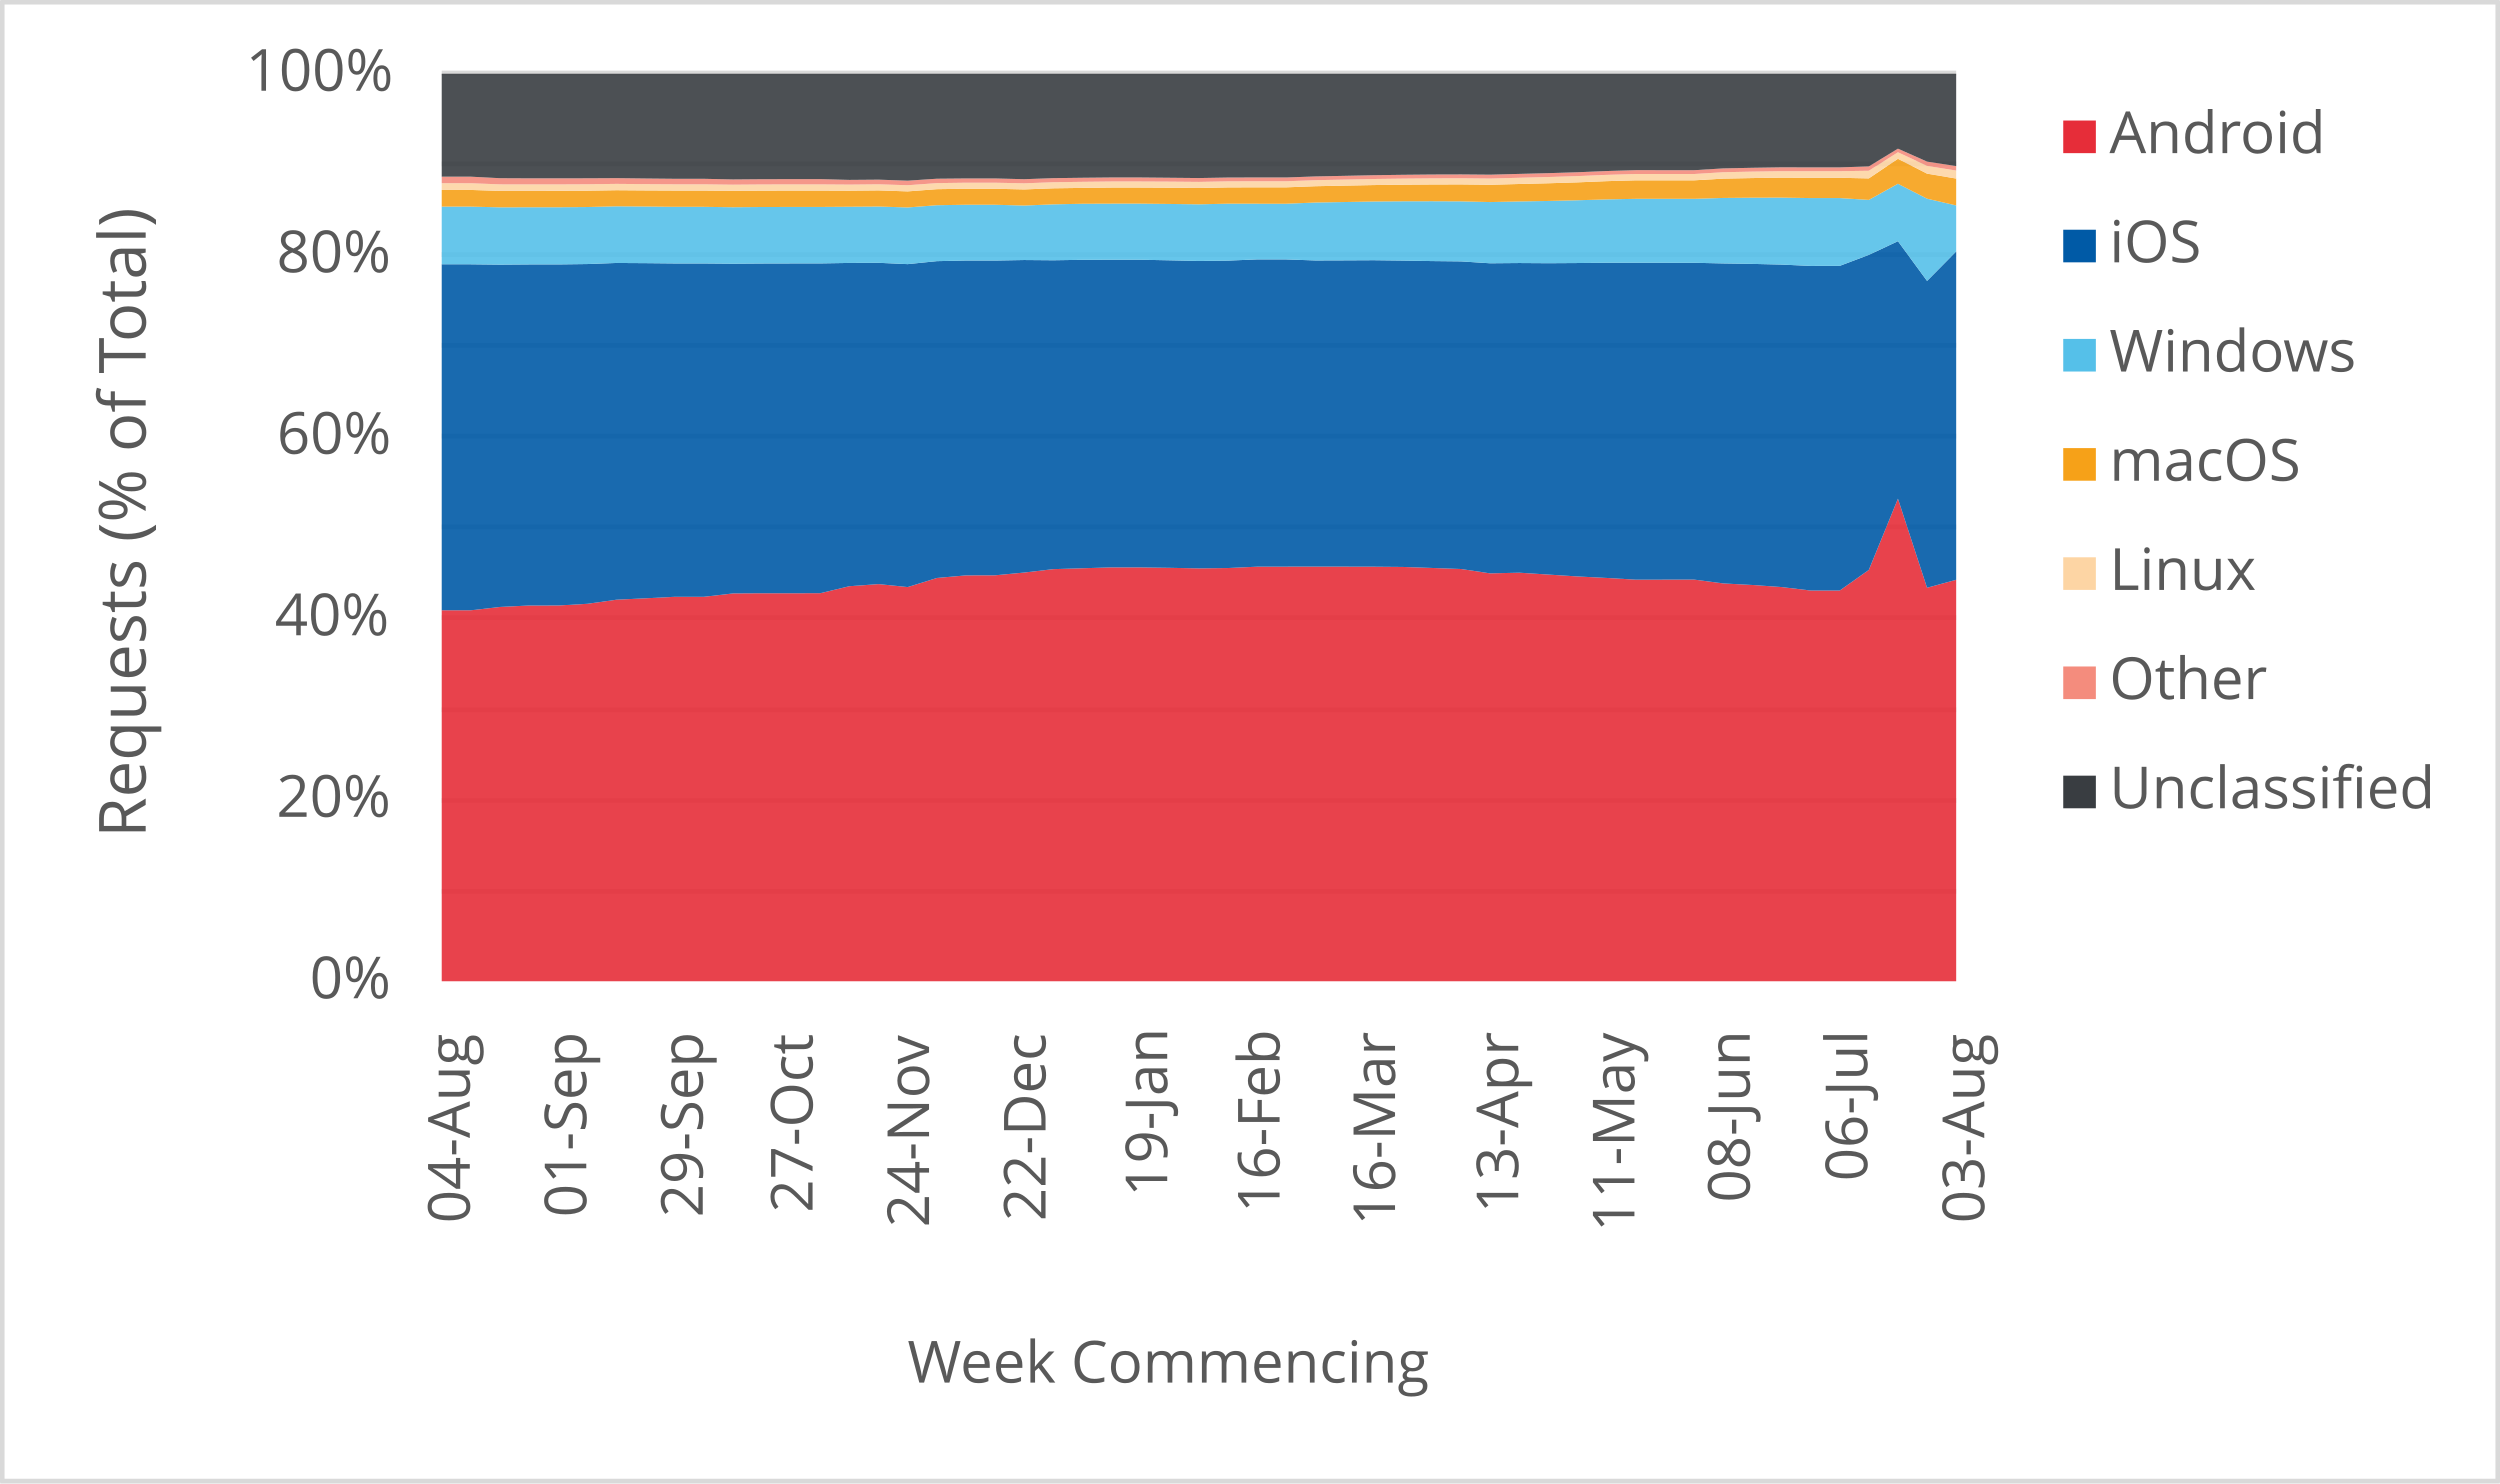
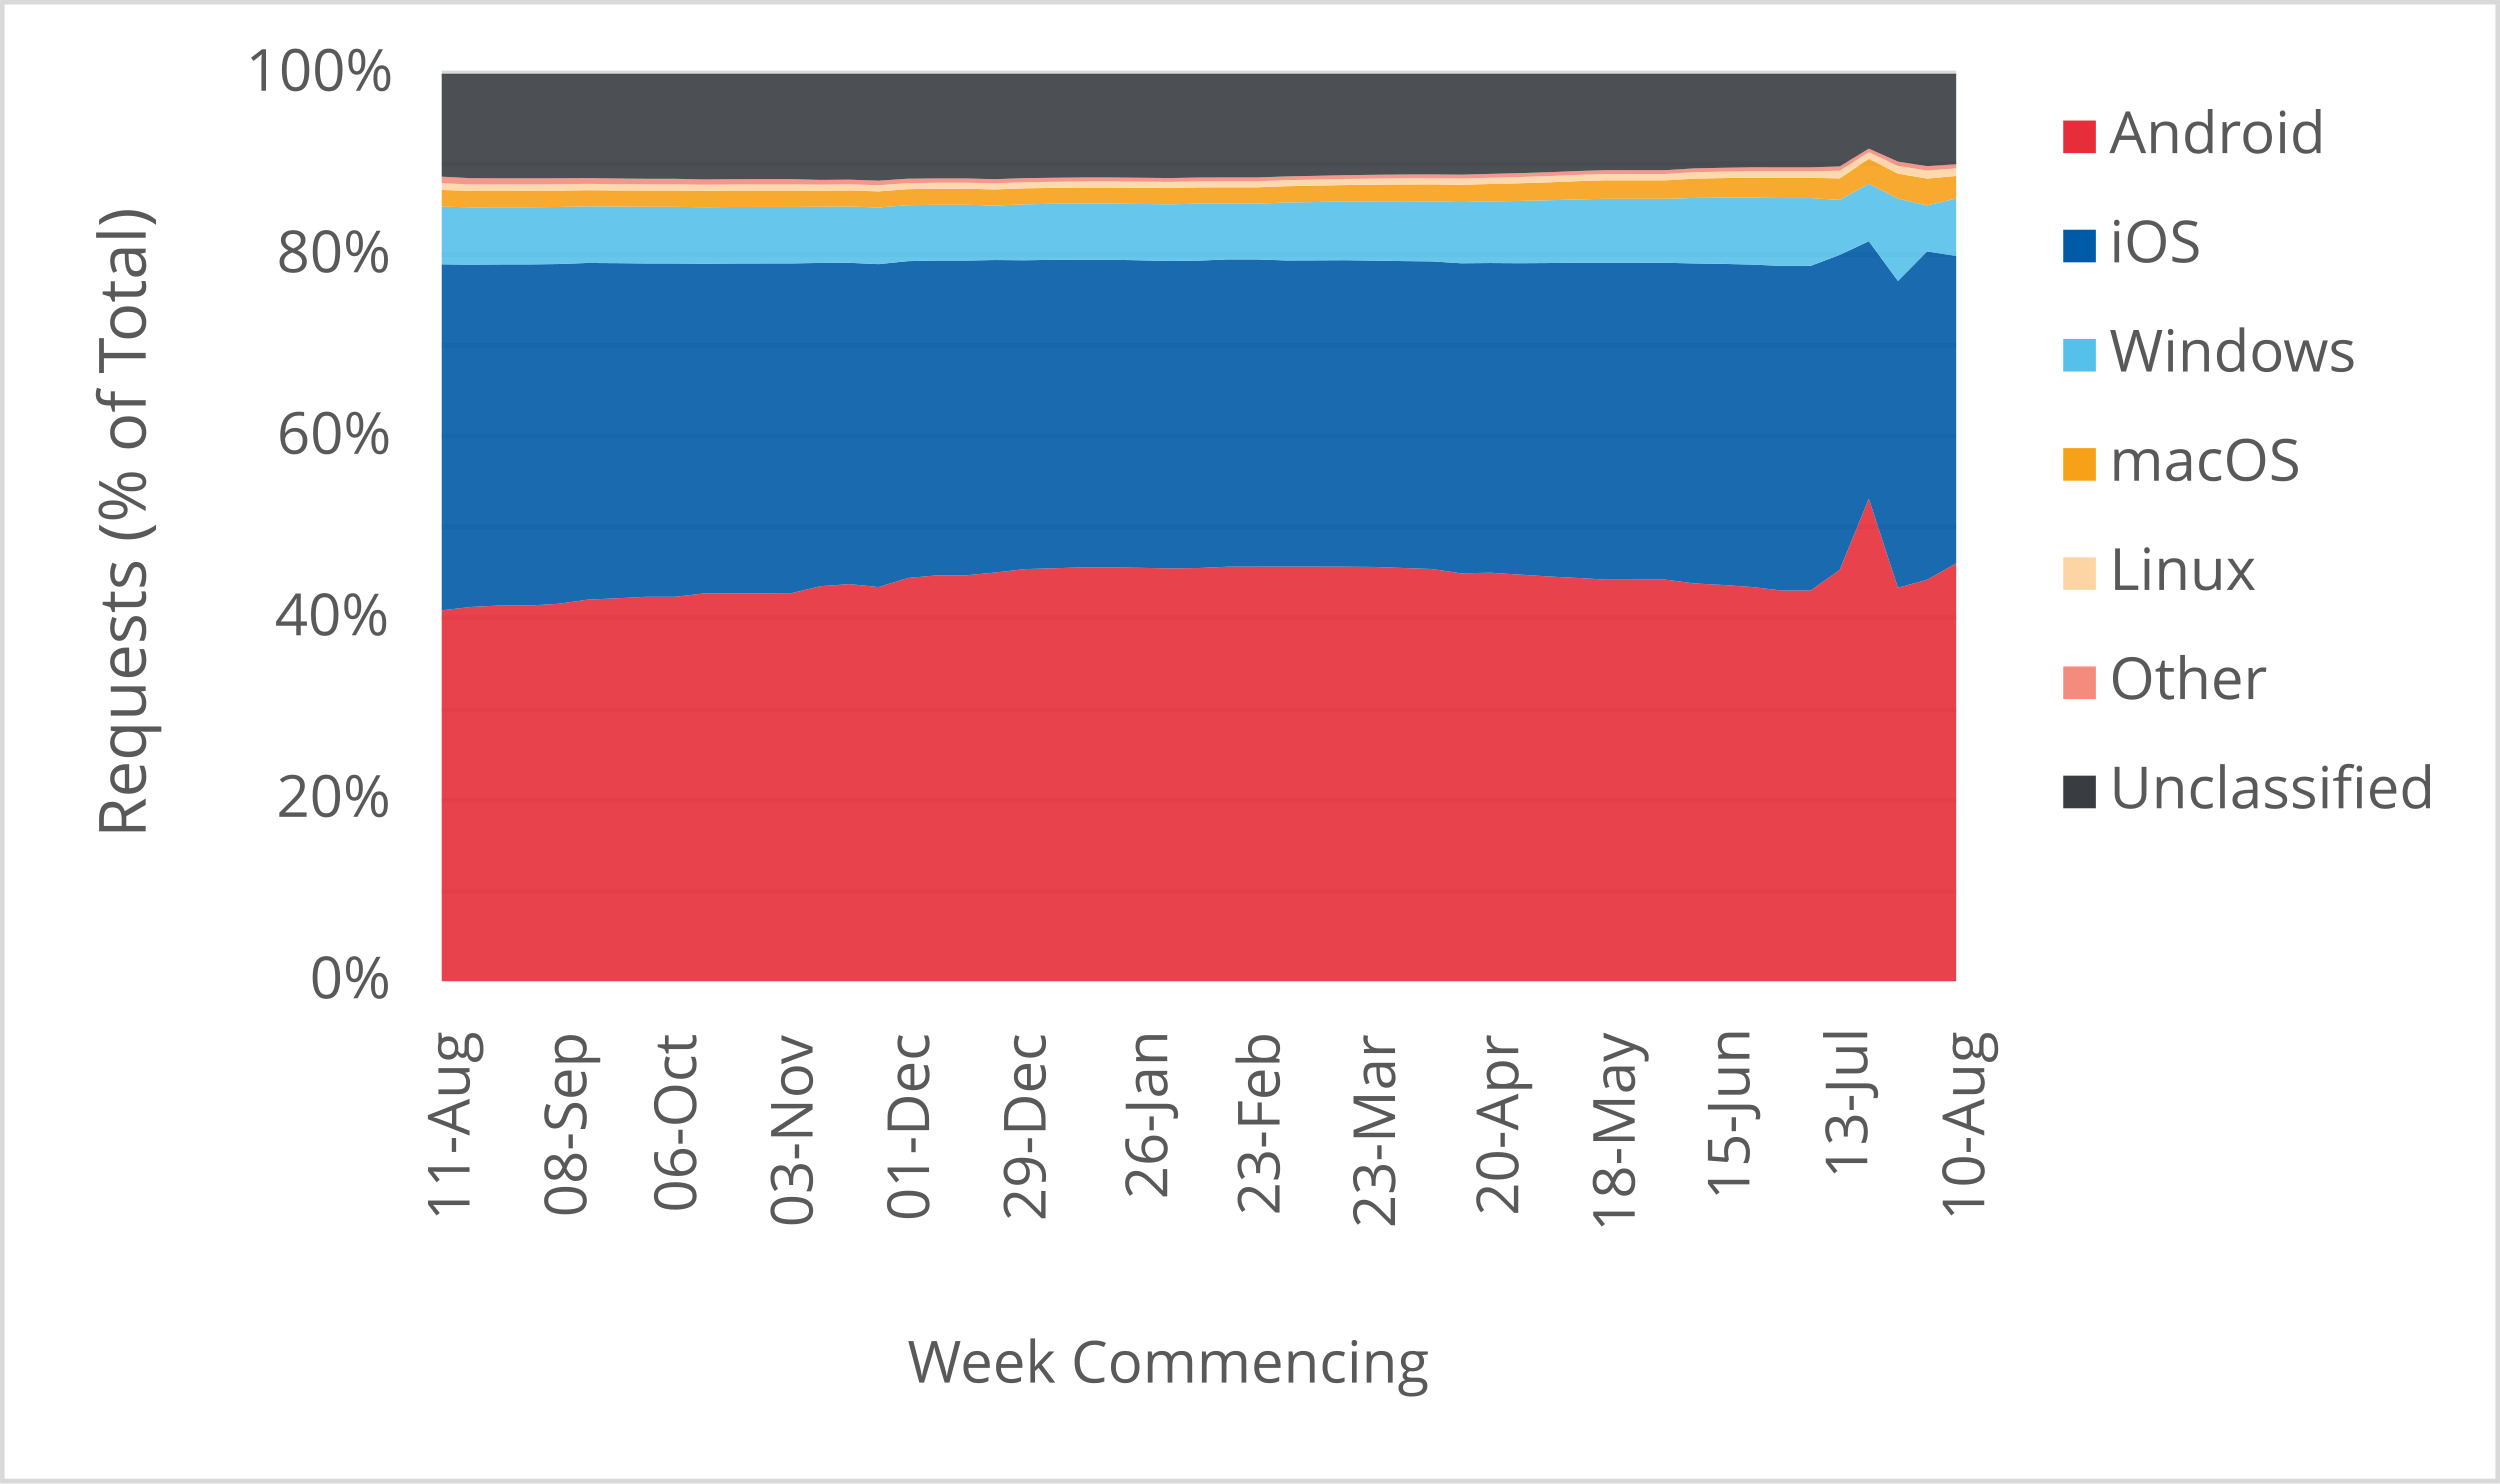
<svg xmlns="http://www.w3.org/2000/svg" width="1763" height="1046" xml:space="preserve" overflow="hidden">
  <defs>
    <clipPath id="clip0">
      <rect x="2917" y="346" width="1763" height="1046" />
    </clipPath>
  </defs>
  <g clip-path="url(#clip0)" transform="translate(-2917 -346)">
    <rect x="2918" y="347" width="1760" height="1043" fill="#FFFFFF" />
    <g>
      <path d="    M3228.5 974.532 4296.5 974.532    M3228.5 910.53 4296.5 910.53    M3228.5 846.528 4296.5 846.528    M3228.5 781.526 4296.5 781.526    M3228.5 717.524 4296.5 717.524    M3228.5 653.522 4296.5 653.522    M3228.5 589.52 4296.5 589.52    M3228.5 525.517 4296.5 525.517    M3228.5 461.515 4296.5 461.515    M3228.5 397.5 4296.5 397.5" stroke="#D9D9D9" stroke-width="3.438" stroke-linejoin="round" stroke-miterlimit="10" fill="none" />
    </g>
    <g>
      <path d="M 1038.5 4296.5 1038.5" stroke="#D9D9D9" stroke-width="3.438" stroke-linejoin="round" stroke-miterlimit="10" fill="none" fill-rule="evenodd" />
    </g>
    <g>
-       <text fill="#595959" font-family="Verdana,Open Sans,DejaVu Sans,sans-serif" font-weight="400" font-size="41" transform="matrix(6.12323e-17 -1 1 6.12323e-17 3248.289 1208.627)">04-Aug</text>
+       <text fill="#595959" font-family="Verdana,Open Sans,DejaVu Sans,sans-serif" font-weight="400" font-size="41" transform="matrix(6.12323e-17 -1 1 6.12323e-17 3248.119 1206.906)">11-Aug</text>
    </g>
    <g>
-       <text fill="#595959" font-family="Verdana,Open Sans,DejaVu Sans,sans-serif" font-weight="400" font-size="41" transform="matrix(6.12323e-17 -1 1 6.12323e-17 3330.443 1204.383)">01-Sep</text>
+       <text fill="#595959" font-family="Verdana,Open Sans,DejaVu Sans,sans-serif" font-weight="400" font-size="41" transform="matrix(6.12323e-17 -1 1 6.12323e-17 3330.443 1204.383)">08-Sep</text>
    </g>
    <g>
-       <text fill="#595959" font-family="Verdana,Open Sans,DejaVu Sans,sans-serif" font-weight="400" font-size="41" transform="matrix(6.12323e-17 -1 1 6.12323e-17 3412.577 1204.423)">29-Sep</text>
+       <text fill="#595959" font-family="Verdana,Open Sans,DejaVu Sans,sans-serif" font-weight="400" font-size="41" transform="matrix(6.12323e-17 -1 1 6.12323e-17 3407.872 1201.1)">06-Oct</text>
    </g>
    <g>
-       <text fill="#595959" font-family="Verdana,Open Sans,DejaVu Sans,sans-serif" font-weight="400" font-size="41" transform="matrix(6.12323e-17 -1 1 6.12323e-17 3490.026 1201.14)">27-Oct</text>
+       <text fill="#595959" font-family="Verdana,Open Sans,DejaVu Sans,sans-serif" font-weight="400" font-size="41" transform="matrix(6.12323e-17 -1 1 6.12323e-17 3490.026 1211.43)">03-Nov</text>
    </g>
    <g>
-       <text fill="#595959" font-family="Verdana,Open Sans,DejaVu Sans,sans-serif" font-weight="400" font-size="41" transform="matrix(6.12323e-17 -1 1 6.12323e-17 3572.16 1211.47)">24-Nov</text>
+       <text fill="#595959" font-family="Verdana,Open Sans,DejaVu Sans,sans-serif" font-weight="400" font-size="41" transform="matrix(6.12323e-17 -1 1 6.12323e-17 3572.18 1207.086)">01-Dec</text>
    </g>
    <g>
-       <text fill="#595959" font-family="Verdana,Open Sans,DejaVu Sans,sans-serif" font-weight="400" font-size="41" transform="matrix(6.12323e-17 -1 1 6.12323e-17 3654.314 1207.126)">22-Dec</text>
+       <text fill="#595959" font-family="Verdana,Open Sans,DejaVu Sans,sans-serif" font-weight="400" font-size="41" transform="matrix(6.12323e-17 -1 1 6.12323e-17 3654.314 1207.126)">29-Dec</text>
    </g>
    <g>
-       <text fill="#595959" font-family="Verdana,Open Sans,DejaVu Sans,sans-serif" font-weight="400" font-size="41" transform="matrix(6.12323e-17 -1 1 6.12323e-17 3740.121 1189.929)">19-Jan</text>
+       <text fill="#595959" font-family="Verdana,Open Sans,DejaVu Sans,sans-serif" font-weight="400" font-size="41" transform="matrix(6.12323e-17 -1 1 6.12323e-17 3740.121 1191.691)">26-Jan</text>
    </g>
    <g>
-       <text fill="#595959" font-family="Verdana,Open Sans,DejaVu Sans,sans-serif" font-weight="400" font-size="41" transform="matrix(6.12323e-17 -1 1 6.12323e-17 3819.352 1201.32)">16-Feb</text>
+       <text fill="#595959" font-family="Verdana,Open Sans,DejaVu Sans,sans-serif" font-weight="400" font-size="41" transform="matrix(6.12323e-17 -1 1 6.12323e-17 3819.352 1203.082)">23-Feb</text>
    </g>
    <g>
-       <text fill="#595959" font-family="Verdana,Open Sans,DejaVu Sans,sans-serif" font-weight="400" font-size="41" transform="matrix(6.12323e-17 -1 1 6.12323e-17 3900.775 1210.289)">16-Mar</text>
+       <text fill="#595959" font-family="Verdana,Open Sans,DejaVu Sans,sans-serif" font-weight="400" font-size="41" transform="matrix(6.12323e-17 -1 1 6.12323e-17 3900.775 1212.051)">23-Mar</text>
    </g>
    <g>
-       <text fill="#595959" font-family="Verdana,Open Sans,DejaVu Sans,sans-serif" font-weight="400" font-size="41" transform="matrix(6.12323e-17 -1 1 6.12323e-17 3987.654 1201.541)">13-Apr</text>
+       <text fill="#595959" font-family="Verdana,Open Sans,DejaVu Sans,sans-serif" font-weight="400" font-size="41" transform="matrix(6.12323e-17 -1 1 6.12323e-17 3987.674 1203.302)">20-Apr</text>
    </g>
    <g>
-       <text fill="#595959" font-family="Verdana,Open Sans,DejaVu Sans,sans-serif" font-weight="400" font-size="41" transform="matrix(6.12323e-17 -1 1 6.12323e-17 4069.598 1214.753)">11-May</text>
+       <text fill="#595959" font-family="Verdana,Open Sans,DejaVu Sans,sans-serif" font-weight="400" font-size="41" transform="matrix(6.12323e-17 -1 1 6.12323e-17 4069.808 1214.753)">18-May</text>
    </g>
    <g>
-       <text fill="#595959" font-family="Verdana,Open Sans,DejaVu Sans,sans-serif" font-weight="400" font-size="41" transform="matrix(6.12323e-17 -1 1 6.12323e-17 4150.911 1194.013)">08-Jun</text>
+       <text fill="#595959" font-family="Verdana,Open Sans,DejaVu Sans,sans-serif" font-weight="400" font-size="41" transform="matrix(6.12323e-17 -1 1 6.12323e-17 4150.68 1192.291)">15-Jun</text>
    </g>
    <g>
-       <text fill="#595959" font-family="Verdana,Open Sans,DejaVu Sans,sans-serif" font-weight="400" font-size="41" transform="matrix(6.12323e-17 -1 1 6.12323e-17 4233.775 1178.999)">06-Jul</text>
+       <text fill="#595959" font-family="Verdana,Open Sans,DejaVu Sans,sans-serif" font-weight="400" font-size="41" transform="matrix(6.12323e-17 -1 1 6.12323e-17 4233.775 1177.277)">13-Jul</text>
    </g>
    <g>
-       <text fill="#595959" font-family="Verdana,Open Sans,DejaVu Sans,sans-serif" font-weight="400" font-size="41" transform="matrix(6.12323e-17 -1 1 6.12323e-17 4316.289 1208.627)">03-Aug</text>
+       <text fill="#595959" font-family="Verdana,Open Sans,DejaVu Sans,sans-serif" font-weight="400" font-size="41" transform="matrix(6.12323e-17 -1 1 6.12323e-17 4316.289 1206.906)">10-Aug</text>
    </g>
    <g>
      <text fill="#595959" font-family="Verdana,Open Sans,DejaVu Sans,sans-serif" font-weight="400" font-size="41" transform="matrix(1 0 0 1 3135.448 1050)">0%</text>
    </g>
    <g>
      <text fill="#595959" font-family="Verdana,Open Sans,DejaVu Sans,sans-serif" font-weight="400" font-size="41" transform="matrix(1 0 0 1 3111.965 922)">20%</text>
    </g>
    <g>
      <text fill="#595959" font-family="Verdana,Open Sans,DejaVu Sans,sans-serif" font-weight="400" font-size="41" transform="matrix(1 0 0 1 3110.824 794)">40%</text>
    </g>
    <g>
      <text fill="#595959" font-family="Verdana,Open Sans,DejaVu Sans,sans-serif" font-weight="400" font-size="41" transform="matrix(1 0 0 1 3112.306 666)">60%</text>
    </g>
    <g>
      <text fill="#595959" font-family="Verdana,Open Sans,DejaVu Sans,sans-serif" font-weight="400" font-size="41" transform="matrix(1 0 0 1 3112.045 538)">80%</text>
    </g>
    <g>
      <text fill="#595959" font-family="Verdana,Open Sans,DejaVu Sans,sans-serif" font-weight="400" font-size="41" transform="matrix(1 0 0 1 3090.284 410)">100%</text>
    </g>
    <g>
      <text fill="#595959" font-family="Verdana,Open Sans,DejaVu Sans,sans-serif" font-weight="400" font-size="41" transform="matrix(1 0 0 1 3556.971 1321)">Week Commencing</text>
    </g>
    <g>
      <text fill="#595959" font-family="Verdana,Open Sans,DejaVu Sans,sans-serif" font-weight="400" font-size="46" transform="matrix(6.12323e-17 -1 1 6.12323e-17 3019.73 936.7666)">Requests (% of Total)</text>
    </g>
    <rect x="2918.5" y="347.5" width="1760" height="1043" stroke="#D9D9D9" stroke-width="3.438" stroke-linejoin="round" stroke-miterlimit="10" fill="none" />
    <g>
-       <path d="M3228.5 1038 3249.038 1038 3269.577 1038 3290.115 1038 3310.654 1038 3331.192 1038 3351.731 1038 3372.269 1038 3392.808 1038 3413.346 1038 3433.885 1038 3454.423 1038 3474.962 1038 3495.5 1038 3516.038 1038 3536.577 1038 3557.115 1038 3577.654 1038 3598.192 1038 3618.731 1038 3639.269 1038 3659.808 1038 3680.346 1038 3700.885 1038 3721.423 1038 3741.962 1038 3762.5 1038 3783.038 1038 3803.577 1038 3824.115 1038 3844.654 1038 3865.192 1038 3885.731 1038 3906.269 1038 3926.808 1038 3947.346 1038 3967.885 1038 3988.423 1038 4008.962 1038 4029.5 1038 4050.038 1038 4070.577 1038 4091.115 1038 4111.654 1038 4132.192 1038 4152.731 1038 4173.269 1038 4193.808 1038 4214.346 1038 4234.885 1038 4255.423 1038 4275.962 1038 4296.5 1038 4296.5 754.857 4275.962 760.483 4255.423 697.674 4234.885 747.917 4214.346 762.452 4193.808 762.441 4173.269 759.984 4152.731 758.534 4132.192 757.426 4111.654 754.731 4091.115 754.753 4070.577 754.791 4050.038 753.574 4029.5 752.509 4008.962 751.191 3988.423 749.859 3967.885 750.344 3947.346 747.265 3926.808 746.519 3906.269 745.806 3885.731 745.625 3865.192 745.584 3844.654 745.552 3824.115 745.592 3803.577 745.626 3783.038 746.573 3762.5 746.824 3741.962 746.426 3721.423 746.141 3700.885 746.109 3680.346 746.736 3659.808 747.356 3639.269 749.755 3618.731 751.708 3598.192 751.762 3577.654 753.588 3557.115 760.005 3536.577 757.911 3516.038 759.381 3495.5 764.316 3474.962 764.377 3454.423 764.355 3433.885 764.49 3413.346 766.861 3392.808 766.857 3372.269 767.919 3351.731 768.908 3331.192 771.798 3310.654 772.996 3290.115 773.005 3269.577 774.018 3249.038 776.368 3228.5 776.345 3228.5 1038Z" fill="#e62d39" opacity="0.9" />
+       <path d="M3228.5 1038 3249.038 1038 3269.577 1038 3290.115 1038 3310.654 1038 3331.192 1038 3351.731 1038 3372.269 1038 3392.808 1038 3413.346 1038 3433.885 1038 3454.423 1038 3474.962 1038 3495.5 1038 3516.038 1038 3536.577 1038 3557.115 1038 3577.654 1038 3598.192 1038 3618.731 1038 3639.269 1038 3659.808 1038 3680.346 1038 3700.885 1038 3721.423 1038 3741.962 1038 3762.5 1038 3783.038 1038 3803.577 1038 3824.115 1038 3844.654 1038 3865.192 1038 3885.731 1038 3906.269 1038 3926.808 1038 3947.346 1038 3967.885 1038 3988.423 1038 4008.962 1038 4029.5 1038 4050.038 1038 4070.577 1038 4091.115 1038 4111.654 1038 4132.192 1038 4152.731 1038 4173.269 1038 4193.808 1038 4214.346 1038 4234.885 1038 4255.423 1038 4275.962 1038 4296.5 1038 4296.5 743.273 4275.962 754.857 4255.423 760.483 4234.885 697.674 4214.346 747.917 4193.808 762.452 4173.269 762.441 4152.731 759.984 4132.192 758.534 4111.654 757.426 4091.115 754.731 4070.577 754.753 4050.038 754.791 4029.5 753.574 4008.962 752.509 3988.423 751.191 3967.885 749.859 3947.346 750.344 3926.808 747.265 3906.269 746.519 3885.731 745.806 3865.192 745.625 3844.654 745.584 3824.115 745.552 3803.577 745.592 3783.038 745.626 3762.5 746.573 3741.962 746.824 3721.423 746.426 3700.885 746.141 3680.346 746.109 3659.808 746.736 3639.269 747.356 3618.731 749.755 3598.192 751.708 3577.654 751.762 3557.115 753.588 3536.577 760.005 3516.038 757.911 3495.5 759.381 3474.962 764.316 3454.423 764.377 3433.885 764.355 3413.346 764.49 3392.808 766.861 3372.269 766.857 3351.731 767.919 3331.192 768.908 3310.654 771.798 3290.115 772.996 3269.577 773.005 3249.038 774.018 3228.5 776.368 3228.5 1038Z" fill="#e62d39" opacity="0.9" />
    </g>
    <g>
-       <path d="M3228.5 776.345 3249.038 776.368 3269.577 774.018 3290.115 773.005 3310.654 772.996 3331.192 771.798 3351.731 768.908 3372.269 767.919 3392.808 766.857 3413.346 766.861 3433.885 764.49 3454.423 764.355 3474.962 764.377 3495.5 764.316 3516.038 759.381 3536.577 757.911 3557.115 760.005 3577.654 753.588 3598.192 751.762 3618.731 751.708 3639.269 749.755 3659.808 747.356 3680.346 746.736 3700.885 746.109 3721.423 746.141 3741.962 746.426 3762.5 746.824 3783.038 746.573 3803.577 745.626 3824.115 745.592 3844.654 745.552 3865.192 745.584 3885.731 745.625 3906.269 745.806 3926.808 746.519 3947.346 747.265 3967.885 750.344 3988.423 749.859 4008.962 751.191 4029.5 752.509 4050.038 753.574 4070.577 754.791 4091.115 754.753 4111.654 754.731 4132.192 757.426 4152.731 758.534 4173.269 759.984 4193.808 762.441 4214.346 762.452 4234.885 747.917 4255.423 697.674 4275.962 760.483 4296.5 754.857 4296.5 523.33 4275.962 544.106 4255.423 516.087 4234.885 525.749 4214.346 533.503 4193.808 533.513 4173.269 532.577 4152.731 532.096 4132.192 531.765 4111.654 531.309 4091.115 531.303 4070.577 531.301 4050.038 531.29 4029.5 531.487 4008.962 531.621 3988.423 531.482 3967.885 531.669 3947.346 530.335 3926.808 530.108 3906.269 529.768 3885.731 529.502 3865.192 529.607 3844.654 529.676 3824.115 528.944 3803.577 528.926 3783.038 529.782 3762.5 530.032 3741.962 529.574 3721.423 529.164 3700.885 529.169 3680.346 529.219 3659.808 529.545 3639.269 529.367 3618.731 529.745 3598.192 529.727 3577.654 530.163 3557.115 532.265 3536.577 531.327 3516.038 531.417 3495.5 531.757 3474.962 531.771 3454.423 531.822 3433.885 531.985 3413.346 531.794 3392.808 531.786 3372.269 531.573 3351.731 531.439 3331.192 532.203 3310.654 532.471 3290.115 532.475 3269.577 532.642 3249.038 532.382 3228.5 532.376 3228.5 776.345Z" fill="#005aa6" opacity="0.9" />
+       <path d="M3228.5 776.368 3249.038 774.018 3269.577 773.005 3290.115 772.996 3310.654 771.798 3331.192 768.908 3351.731 767.919 3372.269 766.857 3392.808 766.861 3413.346 764.49 3433.885 764.355 3454.423 764.377 3474.962 764.316 3495.5 759.381 3516.038 757.911 3536.577 760.005 3557.115 753.588 3577.654 751.762 3598.192 751.708 3618.731 749.755 3639.269 747.356 3659.808 746.736 3680.346 746.109 3700.885 746.141 3721.423 746.426 3741.962 746.824 3762.5 746.573 3783.038 745.626 3803.577 745.592 3824.115 745.552 3844.654 745.584 3865.192 745.625 3885.731 745.806 3906.269 746.519 3926.808 747.265 3947.346 750.344 3967.885 749.859 3988.423 751.191 4008.962 752.509 4029.5 753.574 4050.038 754.791 4070.577 754.753 4091.115 754.731 4111.654 757.426 4132.192 758.534 4152.731 759.984 4173.269 762.441 4193.808 762.452 4214.346 747.917 4234.885 697.674 4255.423 760.483 4275.962 754.857 4296.5 743.273 4296.5 526.512 4275.962 523.33 4255.423 544.106 4234.885 516.087 4214.346 525.749 4193.808 533.503 4173.269 533.513 4152.731 532.577 4132.192 532.096 4111.654 531.765 4091.115 531.309 4070.577 531.303 4050.038 531.301 4029.5 531.29 4008.962 531.487 3988.423 531.621 3967.885 531.482 3947.346 531.669 3926.808 530.335 3906.269 530.108 3885.731 529.768 3865.192 529.502 3844.654 529.607 3824.115 529.676 3803.577 528.944 3783.038 528.926 3762.5 529.782 3741.962 530.032 3721.423 529.574 3700.885 529.164 3680.346 529.169 3659.808 529.219 3639.269 529.545 3618.731 529.367 3598.192 529.745 3577.654 529.727 3557.115 530.163 3536.577 532.265 3516.038 531.327 3495.5 531.417 3474.962 531.757 3454.423 531.771 3433.885 531.822 3413.346 531.985 3392.808 531.794 3372.269 531.786 3351.731 531.573 3331.192 531.439 3310.654 532.203 3290.115 532.471 3269.577 532.475 3249.038 532.642 3228.5 532.382 3228.5 776.368Z" fill="#005aa6" opacity="0.9" />
    </g>
    <g>
-       <path d="M3228.5 532.376 3249.038 532.382 3269.577 532.642 3290.115 532.475 3310.654 532.471 3331.192 532.203 3351.731 531.439 3372.269 531.573 3392.808 531.786 3413.346 531.794 3433.885 531.985 3454.423 531.822 3474.962 531.771 3495.5 531.757 3516.038 531.417 3536.577 531.327 3557.115 532.265 3577.654 530.163 3598.192 529.727 3618.731 529.745 3639.269 529.367 3659.808 529.545 3680.346 529.219 3700.885 529.169 3721.423 529.164 3741.962 529.574 3762.5 530.032 3783.038 529.782 3803.577 528.926 3824.115 528.944 3844.654 529.676 3865.192 529.607 3885.731 529.502 3906.269 529.768 3926.808 530.108 3947.346 530.335 3967.885 531.669 3988.423 531.482 4008.962 531.621 4029.5 531.487 4050.038 531.29 4070.577 531.301 4091.115 531.303 4111.654 531.309 4132.192 531.765 4152.731 532.096 4173.269 532.577 4193.808 533.513 4214.346 533.503 4234.885 525.749 4255.423 516.087 4275.962 544.106 4296.5 523.33 4296.5 490.87 4275.962 486.103 4255.423 475.598 4234.885 486.97 4214.346 485.673 4193.808 485.68 4173.269 485.349 4152.731 485.399 4132.192 485.592 4111.654 486.214 4091.115 486.209 4070.577 486.209 4050.038 486.612 4029.5 487.218 4008.962 487.711 3988.423 488.057 3967.885 488.493 3947.346 488.002 3926.808 487.904 3906.269 487.952 3885.731 488.099 3865.192 488.471 3844.654 488.817 3824.115 489.662 3803.577 489.65 3783.038 489.623 3762.5 490.087 3741.962 489.826 3721.423 489.603 3700.885 489.603 3680.346 489.684 3659.808 490.107 3639.269 490.949 3618.731 490.394 3598.192 490.385 3577.654 490.719 3557.115 492.305 3536.577 491.641 3516.038 491.785 3495.5 491.93 3474.962 491.939 3454.423 491.977 3433.885 492.151 3413.346 491.856 3392.808 491.851 3372.269 491.632 3351.731 491.498 3331.192 491.99 3310.654 492.166 3290.115 492.169 3269.577 492.217 3249.038 491.712 3228.5 491.708 3228.5 532.376Z" fill="#55c0e9" opacity="0.9" />
+       <path d="M3228.5 532.382 3249.038 532.642 3269.577 532.475 3290.115 532.471 3310.654 532.203 3331.192 531.439 3351.731 531.573 3372.269 531.786 3392.808 531.794 3413.346 531.985 3433.885 531.822 3454.423 531.771 3474.962 531.757 3495.5 531.417 3516.038 531.327 3536.577 532.265 3557.115 530.163 3577.654 529.727 3598.192 529.745 3618.731 529.367 3639.269 529.545 3659.808 529.219 3680.346 529.169 3700.885 529.164 3721.423 529.574 3741.962 530.032 3762.5 529.782 3783.038 528.926 3803.577 528.944 3824.115 529.676 3844.654 529.607 3865.192 529.502 3885.731 529.768 3906.269 530.108 3926.808 530.335 3947.346 531.669 3967.885 531.482 3988.423 531.621 4008.962 531.487 4029.5 531.29 4050.038 531.301 4070.577 531.303 4091.115 531.309 4111.654 531.765 4132.192 532.096 4152.731 532.577 4173.269 533.513 4193.808 533.503 4214.346 525.749 4234.885 516.087 4255.423 544.106 4275.962 523.33 4296.5 526.512 4296.5 485.989 4275.962 490.87 4255.423 486.103 4234.885 475.598 4214.346 486.97 4193.808 485.673 4173.269 485.68 4152.731 485.349 4132.192 485.399 4111.654 485.592 4091.115 486.214 4070.577 486.209 4050.038 486.209 4029.5 486.612 4008.962 487.218 3988.423 487.711 3967.885 488.057 3947.346 488.493 3926.808 488.002 3906.269 487.904 3885.731 487.952 3865.192 488.099 3844.654 488.471 3824.115 488.817 3803.577 489.662 3783.038 489.65 3762.5 489.623 3741.962 490.087 3721.423 489.826 3700.885 489.603 3680.346 489.603 3659.808 489.684 3639.269 490.107 3618.731 490.949 3598.192 490.394 3577.654 490.385 3557.115 490.719 3536.577 492.305 3516.038 491.641 3495.5 491.785 3474.962 491.93 3454.423 491.939 3433.885 491.977 3413.346 492.151 3392.808 491.856 3372.269 491.851 3351.731 491.632 3331.192 491.498 3310.654 491.99 3290.115 492.166 3269.577 492.169 3249.038 492.217 3228.5 491.712 3228.5 532.382Z" fill="#55c0e9" opacity="0.9" />
    </g>
    <g>
-       <path d="M3228.5 491.708 3249.038 491.712 3269.577 492.217 3290.115 492.169 3310.654 492.166 3331.192 491.99 3351.731 491.498 3372.269 491.632 3392.808 491.851 3413.346 491.856 3433.885 492.151 3454.423 491.977 3474.962 491.939 3495.5 491.93 3516.038 491.785 3536.577 491.641 3557.115 492.305 3577.654 490.719 3598.192 490.385 3618.731 490.394 3639.269 490.949 3659.808 490.107 3680.346 489.684 3700.885 489.603 3721.423 489.603 3741.962 489.826 3762.5 490.087 3783.038 489.623 3803.577 489.65 3824.115 489.662 3844.654 488.817 3865.192 488.471 3885.731 488.099 3906.269 487.952 3926.808 487.904 3947.346 488.002 3967.885 488.493 3988.423 488.057 4008.962 487.711 4029.5 487.218 4050.038 486.612 4070.577 486.209 4091.115 486.209 4111.654 486.214 4132.192 485.592 4152.731 485.399 4173.269 485.349 4193.808 485.68 4214.346 485.673 4234.885 486.97 4255.423 475.598 4275.962 486.103 4296.5 490.87 4296.5 471.912 4275.962 468.458 4255.423 457.984 4234.885 471.807 4214.346 471.37 4193.808 471.375 4173.269 471.274 4152.731 471.568 4132.192 471.964 4111.654 473.168 4091.115 473.163 4070.577 473.164 4050.038 473.746 4029.5 474.598 4008.962 475.237 3988.423 475.746 3967.885 476.303 3947.346 476.04 3926.808 476.089 3906.269 476.256 3885.731 476.501 3865.192 476.909 3844.654 477.318 3824.115 478.107 3803.577 478.097 3783.038 478.16 3762.5 478.583 3741.962 478.384 3721.423 478.271 3700.885 478.269 3680.346 478.51 3659.808 478.794 3639.269 479.58 3618.731 479.107 3598.192 479.1 3577.654 479.407 3557.115 480.966 3536.577 480.27 3516.038 480.491 3495.5 480.409 3474.962 480.417 3454.423 480.45 3433.885 480.627 3413.346 480.403 3392.808 480.399 3372.269 480.298 3351.731 480.138 3331.192 480.488 3310.654 480.621 3290.115 480.623 3269.577 480.625 3249.038 479.943 3228.5 479.94 3228.5 491.708Z" fill="#f6a118" opacity="0.9" />
+       <path d="M3228.5 491.712 3249.038 492.217 3269.577 492.169 3290.115 492.166 3310.654 491.99 3331.192 491.498 3351.731 491.632 3372.269 491.851 3392.808 491.856 3413.346 492.151 3433.885 491.977 3454.423 491.939 3474.962 491.93 3495.5 491.785 3516.038 491.641 3536.577 492.305 3557.115 490.719 3577.654 490.385 3598.192 490.394 3618.731 490.949 3639.269 490.107 3659.808 489.684 3680.346 489.603 3700.885 489.603 3721.423 489.826 3741.962 490.087 3762.5 489.623 3783.038 489.65 3803.577 489.662 3824.115 488.817 3844.654 488.471 3865.192 488.099 3885.731 487.952 3906.269 487.904 3926.808 488.002 3947.346 488.493 3967.885 488.057 3988.423 487.711 4008.962 487.218 4029.5 486.612 4050.038 486.209 4070.577 486.209 4091.115 486.214 4111.654 485.592 4132.192 485.399 4152.731 485.349 4173.269 485.68 4193.808 485.673 4214.346 486.97 4234.885 475.598 4255.423 486.103 4275.962 490.87 4296.5 485.989 4296.5 470.07 4275.962 471.912 4255.423 468.458 4234.885 457.984 4214.346 471.807 4193.808 471.37 4173.269 471.375 4152.731 471.274 4132.192 471.568 4111.654 471.964 4091.115 473.168 4070.577 473.163 4050.038 473.164 4029.5 473.746 4008.962 474.598 3988.423 475.237 3967.885 475.746 3947.346 476.303 3926.808 476.04 3906.269 476.089 3885.731 476.256 3865.192 476.501 3844.654 476.909 3824.115 477.318 3803.577 478.107 3783.038 478.097 3762.5 478.16 3741.962 478.583 3721.423 478.384 3700.885 478.271 3680.346 478.269 3659.808 478.51 3639.269 478.794 3618.731 479.58 3598.192 479.107 3577.654 479.1 3557.115 479.407 3536.577 480.966 3516.038 480.27 3495.5 480.491 3474.962 480.409 3454.423 480.417 3433.885 480.45 3413.346 480.627 3392.808 480.403 3372.269 480.399 3351.731 480.298 3331.192 480.138 3310.654 480.488 3290.115 480.621 3269.577 480.623 3249.038 480.625 3228.5 479.943 3228.5 491.712Z" fill="#f6a118" opacity="0.9" />
    </g>
    <g>
-       <path d="M3228.5 479.94 3249.038 479.943 3269.577 480.625 3290.115 480.623 3310.654 480.621 3331.192 480.488 3351.731 480.138 3372.269 480.298 3392.808 480.399 3413.346 480.403 3433.885 480.627 3454.423 480.45 3474.962 480.417 3495.5 480.409 3516.038 480.491 3536.577 480.27 3557.115 480.966 3577.654 479.407 3598.192 479.1 3618.731 479.107 3639.269 479.58 3659.808 478.794 3680.346 478.51 3700.885 478.269 3721.423 478.271 3741.962 478.384 3762.5 478.583 3783.038 478.16 3803.577 478.097 3824.115 478.107 3844.654 477.318 3865.192 476.909 3885.731 476.501 3906.269 476.256 3926.808 476.089 3947.346 476.04 3967.885 476.303 3988.423 475.746 4008.962 475.237 4029.5 474.598 4050.038 473.746 4070.577 473.164 4091.115 473.163 4111.654 473.168 4132.192 471.964 4152.731 471.568 4173.269 471.274 4193.808 471.375 4214.346 471.37 4234.885 471.807 4255.423 457.984 4275.962 468.458 4296.5 471.912 4296.5 466.287 4275.962 462.974 4255.423 453.379 4234.885 466.414 4214.346 466.733 4193.808 466.737 4173.269 466.709 4152.731 467.026 4132.192 467.458 4111.654 468.718 4091.115 468.71 4070.577 468.709 4050.038 469.322 4029.5 470.179 4008.962 470.833 3988.423 471.359 3967.885 471.915 3947.346 471.691 3926.808 471.763 3906.269 471.957 3885.731 472.234 3865.192 472.656 3844.654 473.065 3824.115 473.828 3803.577 473.818 3783.038 473.878 3762.5 474.281 3741.962 474.093 3721.423 473.99 3700.885 473.987 3680.346 474.225 3659.808 474.512 3639.269 475.279 3618.731 474.852 3598.192 474.847 3577.654 475.139 3557.115 476.626 3536.577 475.968 3516.038 476.186 3495.5 476.03 3474.962 476.04 3454.423 476.074 3433.885 476.252 3413.346 475.98 3392.808 475.977 3372.269 475.857 3351.731 475.671 3331.192 475.945 3310.654 476.043 3290.115 476.046 3269.577 476.013 3249.038 475.216 3228.5 475.213 3228.5 479.94Z" fill="#fdd5a4" opacity="0.9" />
+       <path d="M3228.5 479.943 3249.038 480.625 3269.577 480.623 3290.115 480.621 3310.654 480.488 3331.192 480.138 3351.731 480.298 3372.269 480.399 3392.808 480.403 3413.346 480.627 3433.885 480.45 3454.423 480.417 3474.962 480.409 3495.5 480.491 3516.038 480.27 3536.577 480.966 3557.115 479.407 3577.654 479.1 3598.192 479.107 3618.731 479.58 3639.269 478.794 3659.808 478.51 3680.346 478.269 3700.885 478.271 3721.423 478.384 3741.962 478.583 3762.5 478.16 3783.038 478.097 3803.577 478.107 3824.115 477.318 3844.654 476.909 3865.192 476.501 3885.731 476.256 3906.269 476.089 3926.808 476.04 3947.346 476.303 3967.885 475.746 3988.423 475.237 4008.962 474.598 4029.5 473.746 4050.038 473.164 4070.577 473.163 4091.115 473.168 4111.654 471.964 4132.192 471.568 4152.731 471.274 4173.269 471.375 4193.808 471.37 4214.346 471.807 4234.885 457.984 4255.423 468.458 4275.962 471.912 4296.5 470.07 4296.5 464.761 4275.962 466.287 4255.423 462.974 4234.885 453.379 4214.346 466.414 4193.808 466.733 4173.269 466.737 4152.731 466.709 4132.192 467.026 4111.654 467.458 4091.115 468.718 4070.577 468.71 4050.038 468.709 4029.5 469.322 4008.962 470.179 3988.423 470.833 3967.885 471.359 3947.346 471.915 3926.808 471.691 3906.269 471.763 3885.731 471.957 3865.192 472.234 3844.654 472.656 3824.115 473.065 3803.577 473.828 3783.038 473.818 3762.5 473.878 3741.962 474.281 3721.423 474.093 3700.885 473.99 3680.346 473.987 3659.808 474.225 3639.269 474.512 3618.731 475.279 3598.192 474.852 3577.654 474.847 3557.115 475.139 3536.577 476.626 3516.038 475.968 3495.5 476.186 3474.962 476.03 3454.423 476.04 3433.885 476.074 3413.346 476.252 3392.808 475.98 3372.269 475.977 3351.731 475.857 3331.192 475.671 3310.654 475.945 3290.115 476.043 3269.577 476.046 3249.038 476.013 3228.5 475.216 3228.5 479.943Z" fill="#fdd5a4" opacity="0.9" />
    </g>
    <g>
-       <path d="M3228.5 475.213 3249.038 475.216 3269.577 476.013 3290.115 476.046 3310.654 476.043 3331.192 475.945 3351.731 475.671 3372.269 475.857 3392.808 475.977 3413.346 475.98 3433.885 476.252 3454.423 476.074 3474.962 476.04 3495.5 476.03 3516.038 476.186 3536.577 475.968 3557.115 476.626 3577.654 475.139 3598.192 474.847 3618.731 474.852 3639.269 475.279 3659.808 474.512 3680.346 474.225 3700.885 473.987 3721.423 473.99 3741.962 474.093 3762.5 474.281 3783.038 473.878 3803.577 473.818 3824.115 473.828 3844.654 473.065 3865.192 472.656 3885.731 472.234 3906.269 471.957 3926.808 471.763 3947.346 471.691 3967.885 471.915 3988.423 471.359 4008.962 470.833 4029.5 470.179 4050.038 469.322 4070.577 468.709 4091.115 468.71 4111.654 468.718 4132.192 467.458 4152.731 467.026 4173.269 466.709 4193.808 466.737 4214.346 466.733 4234.885 466.414 4255.423 453.379 4275.962 462.974 4296.5 466.287 4296.5 463.132 4275.962 459.972 4255.423 450.849 4234.885 463.353 4214.346 464.05 4193.808 464.052 4173.269 464 4152.731 464.33 4132.192 464.763 4111.654 466.016 4091.115 466.002 4070.577 466 4050.038 466.614 4029.5 467.471 4008.962 468.11 3988.423 468.633 3967.885 469.186 3947.346 469.004 3926.808 469.065 3906.269 469.272 3885.731 469.561 3865.192 470.003 3844.654 470.422 3824.115 471.161 3803.577 471.151 3783.038 471.201 3762.5 471.564 3741.962 471.36 3721.423 471.166 3700.885 471.155 3680.346 471.362 3659.808 471.634 3639.269 472.371 3618.731 471.848 3598.192 471.844 3577.654 472.037 3557.115 473.414 3536.577 472.695 3516.038 472.872 3495.5 472.323 3474.962 472.332 3454.423 472.366 3433.885 472.545 3413.346 472.089 3392.808 472.087 3372.269 471.877 3351.731 471.616 3331.192 471.733 3310.654 471.763 3290.115 471.766 3269.577 471.667 3249.038 470.595 3228.5 470.593 3228.5 475.213Z" fill="#f48c7d" opacity="0.9" />
+       <path d="M3228.5 475.216 3249.038 476.013 3269.577 476.046 3290.115 476.043 3310.654 475.945 3331.192 475.671 3351.731 475.857 3372.269 475.977 3392.808 475.98 3413.346 476.252 3433.885 476.074 3454.423 476.04 3474.962 476.03 3495.5 476.186 3516.038 475.968 3536.577 476.626 3557.115 475.139 3577.654 474.847 3598.192 474.852 3618.731 475.279 3639.269 474.512 3659.808 474.225 3680.346 473.987 3700.885 473.99 3721.423 474.093 3741.962 474.281 3762.5 473.878 3783.038 473.818 3803.577 473.828 3824.115 473.065 3844.654 472.656 3865.192 472.234 3885.731 471.957 3906.269 471.763 3926.808 471.691 3947.346 471.915 3967.885 471.359 3988.423 470.833 4008.962 470.179 4029.5 469.322 4050.038 468.709 4070.577 468.71 4091.115 468.718 4111.654 467.458 4132.192 467.026 4152.731 466.709 4173.269 466.737 4193.808 466.733 4214.346 466.414 4234.885 453.379 4255.423 462.974 4275.962 466.287 4296.5 464.761 4296.5 461.815 4275.962 463.132 4255.423 459.972 4234.885 450.849 4214.346 463.353 4193.808 464.05 4173.269 464.052 4152.731 464 4132.192 464.33 4111.654 464.763 4091.115 466.016 4070.577 466.002 4050.038 466 4029.5 466.614 4008.962 467.471 3988.423 468.11 3967.885 468.633 3947.346 469.186 3926.808 469.004 3906.269 469.065 3885.731 469.272 3865.192 469.561 3844.654 470.003 3824.115 470.422 3803.577 471.161 3783.038 471.151 3762.5 471.201 3741.962 471.564 3721.423 471.36 3700.885 471.166 3680.346 471.155 3659.808 471.362 3639.269 471.634 3618.731 472.371 3598.192 471.848 3577.654 471.844 3557.115 472.037 3536.577 473.414 3516.038 472.695 3495.5 472.872 3474.962 472.323 3454.423 472.332 3433.885 472.366 3413.346 472.545 3392.808 472.089 3372.269 472.087 3351.731 471.877 3331.192 471.616 3310.654 471.733 3290.115 471.763 3269.577 471.766 3249.038 471.667 3228.5 470.595 3228.5 475.216Z" fill="#f48c7d" opacity="0.9" />
    </g>
    <g>
-       <path d="M3228.5 470.593 3249.038 470.595 3269.577 471.667 3290.115 471.766 3310.654 471.763 3331.192 471.733 3351.731 471.616 3372.269 471.877 3392.808 472.087 3413.346 472.089 3433.885 472.545 3454.423 472.366 3474.962 472.332 3495.5 472.323 3516.038 472.872 3536.577 472.695 3557.115 473.414 3577.654 472.037 3598.192 471.844 3618.731 471.848 3639.269 472.371 3659.808 471.634 3680.346 471.362 3700.885 471.155 3721.423 471.166 3741.962 471.36 3762.5 471.564 3783.038 471.201 3803.577 471.151 3824.115 471.161 3844.654 470.422 3865.192 470.003 3885.731 469.561 3906.269 469.272 3926.808 469.065 3947.346 469.004 3967.885 469.186 3988.423 468.633 4008.962 468.11 4029.5 467.471 4050.038 466.614 4070.577 466 4091.115 466.002 4111.654 466.016 4132.192 464.763 4152.731 464.33 4173.269 464 4193.808 464.052 4214.346 464.05 4234.885 463.353 4255.423 450.849 4275.962 459.972 4296.5 463.132 4296.5 398 4275.962 398 4255.423 398 4234.885 398 4214.346 398 4193.808 398 4173.269 398 4152.731 398 4132.192 398 4111.654 398 4091.115 398 4070.577 398 4050.038 398 4029.5 398 4008.962 398 3988.423 398 3967.885 398 3947.346 398 3926.808 398 3906.269 398 3885.731 398 3865.192 398 3844.654 398 3824.115 398 3803.577 398 3783.038 398 3762.5 398 3741.962 398 3721.423 398 3700.885 398 3680.346 398 3659.808 398 3639.269 398 3618.731 398 3598.192 398 3577.654 398 3557.115 398 3536.577 398 3516.038 398 3495.5 398 3474.962 398 3454.423 398 3433.885 398 3413.346 398 3392.808 398 3372.269 398 3351.731 398 3331.192 398 3310.654 398 3290.115 398 3269.577 398 3249.038 398 3228.5 398 3228.5 470.593Z" fill="#393d41" opacity="0.9" />
+       <path d="M3228.5 470.595 3249.038 471.667 3269.577 471.766 3290.115 471.763 3310.654 471.733 3331.192 471.616 3351.731 471.877 3372.269 472.087 3392.808 472.089 3413.346 472.545 3433.885 472.366 3454.423 472.332 3474.962 472.323 3495.5 472.872 3516.038 472.695 3536.577 473.414 3557.115 472.037 3577.654 471.844 3598.192 471.848 3618.731 472.371 3639.269 471.634 3659.808 471.362 3680.346 471.155 3700.885 471.166 3721.423 471.36 3741.962 471.564 3762.5 471.201 3783.038 471.151 3803.577 471.161 3824.115 470.422 3844.654 470.003 3865.192 469.561 3885.731 469.272 3906.269 469.065 3926.808 469.004 3947.346 469.186 3967.885 468.633 3988.423 468.11 4008.962 467.471 4029.5 466.614 4050.038 466 4070.577 466.002 4091.115 466.016 4111.654 464.763 4132.192 464.33 4152.731 464 4173.269 464.052 4193.808 464.05 4214.346 463.353 4234.885 450.849 4255.423 459.972 4275.962 463.132 4296.5 461.815 4296.5 398 4275.962 398 4255.423 398 4234.885 398 4214.346 398 4193.808 398 4173.269 398 4152.731 398 4132.192 398 4111.654 398 4091.115 398 4070.577 398 4050.038 398 4029.5 398 4008.962 398 3988.423 398 3967.885 398 3947.346 398 3926.808 398 3906.269 398 3885.731 398 3865.192 398 3844.654 398 3824.115 398 3803.577 398 3783.038 398 3762.5 398 3741.962 398 3721.423 398 3700.885 398 3680.346 398 3659.808 398 3639.269 398 3618.731 398 3598.192 398 3577.654 398 3557.115 398 3536.577 398 3516.038 398 3495.5 398 3474.962 398 3454.423 398 3433.885 398 3413.346 398 3392.808 398 3372.269 398 3351.731 398 3331.192 398 3310.654 398 3290.115 398 3269.577 398 3249.038 398 3228.5 398 3228.5 470.595Z" fill="#393d41" opacity="0.9" />
    </g>
    <g>
      <rect x="4372" y="431" width="23" height="23" fill="#e62d39" />
    </g>
    <g>
      <text fill="#595959" font-family="Verdana,Open Sans,DejaVu Sans,sans-serif" font-weight="400" font-size="41" transform="matrix(1 0 0 1 4404.56 454)">Android</text>
    </g>
    <g>
      <rect x="4372" y="508" width="23" height="23" fill="#005aa6" />
    </g>
    <g>
      <text fill="#595959" font-family="Verdana,Open Sans,DejaVu Sans,sans-serif" font-weight="400" font-size="41" transform="matrix(1 0 0 1 4404.56 531)">iOS</text>
    </g>
    <g>
      <rect x="4372" y="585" width="23" height="23" fill="#55c0e9" />
    </g>
    <g>
      <text fill="#595959" font-family="Verdana,Open Sans,DejaVu Sans,sans-serif" font-weight="400" font-size="41" transform="matrix(1 0 0 1 4404.56 608)">Windows</text>
    </g>
    <g>
      <rect x="4372" y="662" width="23" height="23" fill="#f6a118" />
    </g>
    <g>
      <text fill="#595959" font-family="Verdana,Open Sans,DejaVu Sans,sans-serif" font-weight="400" font-size="41" transform="matrix(1 0 0 1 4404.56 685)">macOS</text>
    </g>
    <g>
      <rect x="4372" y="739" width="23" height="23" fill="#fdd5a4" />
    </g>
    <g>
      <text fill="#595959" font-family="Verdana,Open Sans,DejaVu Sans,sans-serif" font-weight="400" font-size="41" transform="matrix(1 0 0 1 4404.56 762)">Linux</text>
    </g>
    <g>
      <rect x="4372" y="816" width="23" height="23" fill="#f48c7d" />
    </g>
    <g>
      <text fill="#595959" font-family="Verdana,Open Sans,DejaVu Sans,sans-serif" font-weight="400" font-size="41" transform="matrix(1 0 0 1 4404.56 839)">Other</text>
    </g>
    <g>
      <rect x="4372" y="893" width="23" height="23" fill="#393d41" />
    </g>
    <g>
      <text fill="#595959" font-family="Verdana,Open Sans,DejaVu Sans,sans-serif" font-weight="400" font-size="41" transform="matrix(1 0 0 1 4404.56 916)">Unclassified</text>
    </g>
  </g>
</svg>
